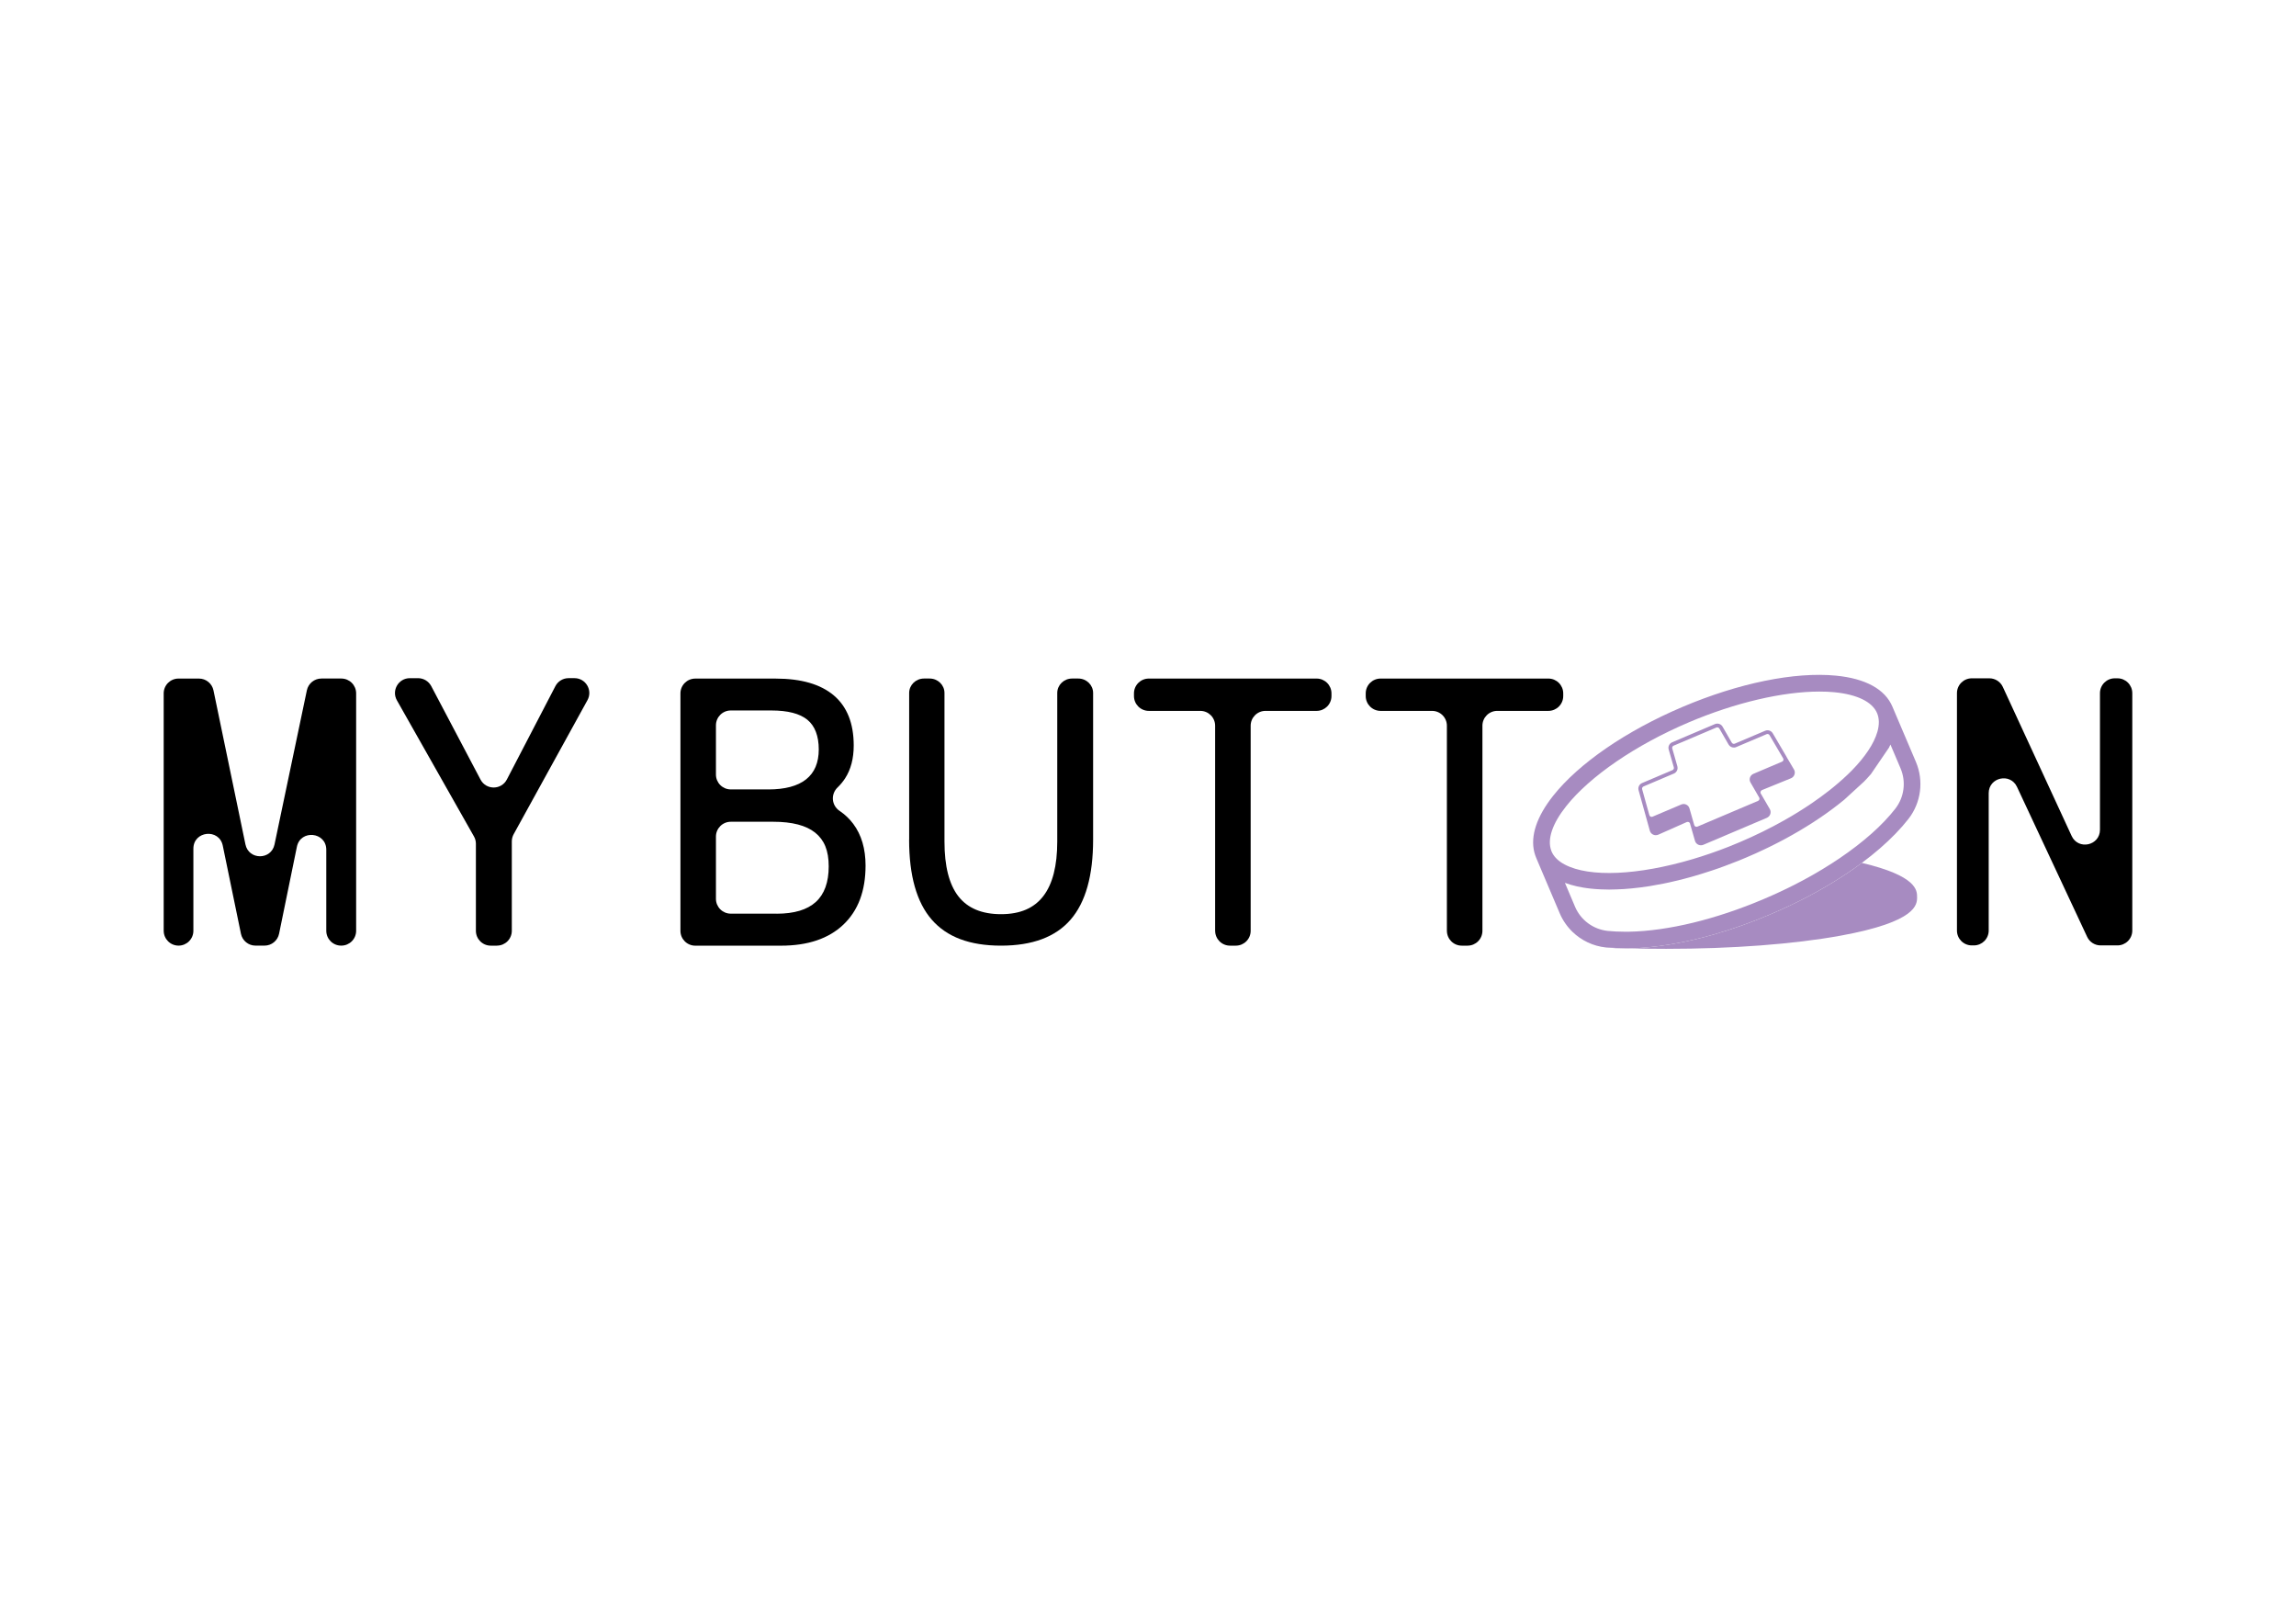
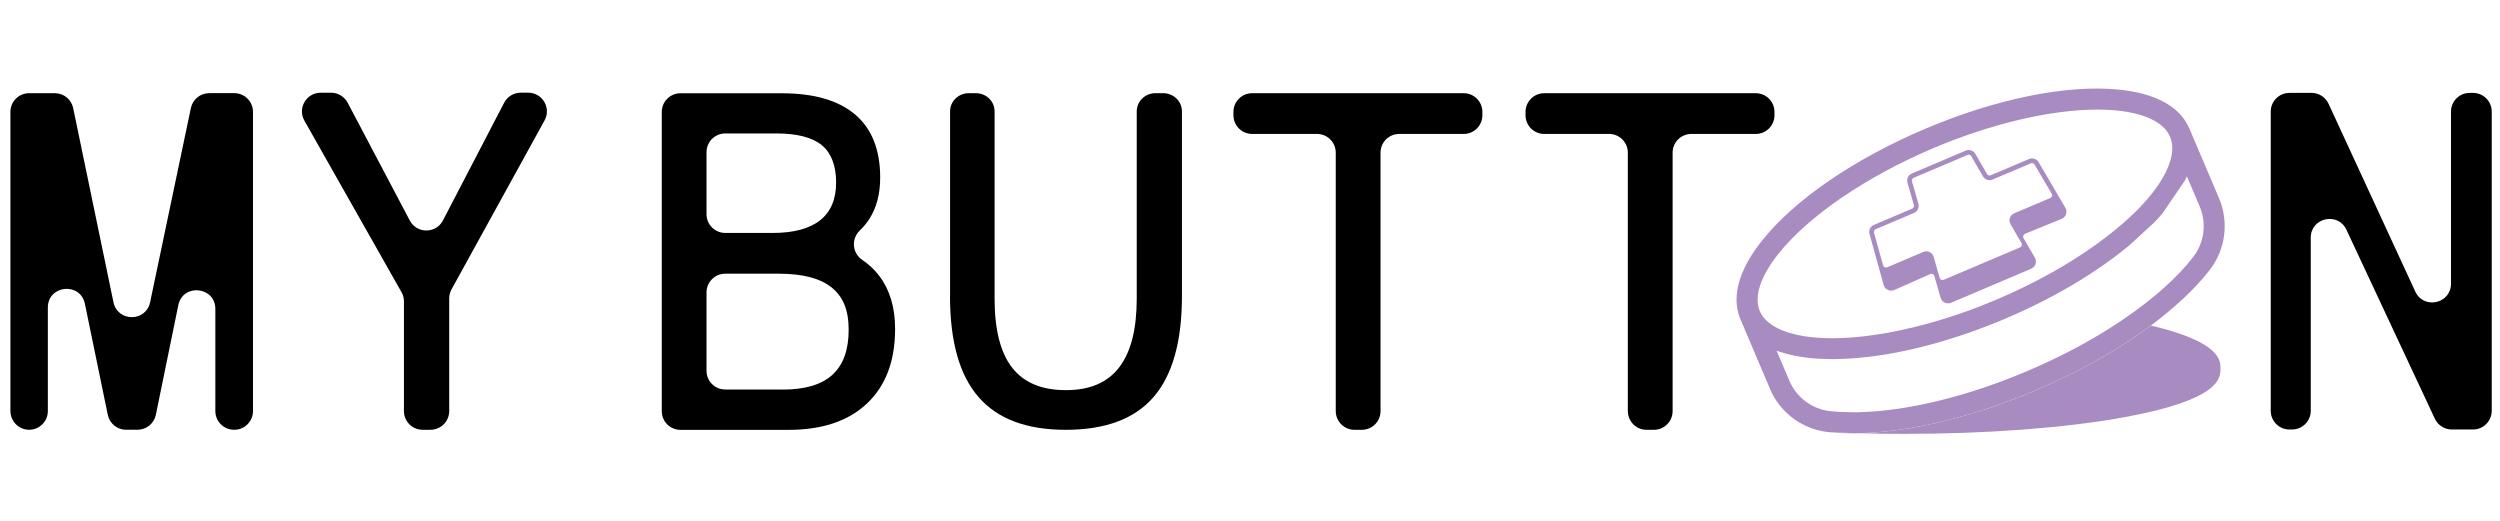
- <svg xmlns="http://www.w3.org/2000/svg" id="Layer_2" data-name="Layer 2" viewBox="0 0 841.89 595.28">
+ <svg xmlns="http://www.w3.org/2000/svg" version="1.1" width="480" height="100" viewBox="0 0 480 100" xml:space="preserve">
  <defs>
-     <style>
-       .cls-1 {
-         fill: #000;
-       }
- 
-       .cls-1, .cls-2 {
-         stroke-width: 0px;
-       }
- 
-       .cls-2 {
-         fill: #a78bc1;
-       }
-     </style>
-   </defs>
-   <path class="cls-1" d="M60.02,341.25v-87.04c0-3.01,2.44-5.44,5.44-5.44h7.49c2.58,0,4.81,1.81,5.33,4.34l11.72,56.47c1.2,5.78,9.45,5.79,10.66.01l11.86-56.5c.53-2.52,2.75-4.33,5.33-4.33h7.3c3.01,0,5.44,2.44,5.44,5.44v87.04c0,3.01-2.44,5.44-5.44,5.44h-.07c-3.01,0-5.44-2.44-5.44-5.44v-29.7c0-6.56-9.46-7.52-10.78-1.09l-6.53,31.88c-.52,2.53-2.75,4.35-5.33,4.35h-3.32c-2.58,0-4.81-1.81-5.33-4.34l-6.66-32.3c-1.32-6.42-10.78-5.46-10.78,1.1v30.1c0,3.01-2.44,5.44-5.44,5.44h0c-3.01,0-5.44-2.44-5.44-5.44Z" />
-   <path class="cls-1" d="M182.21,346.69h-2.27c-3.01,0-5.44-2.44-5.44-5.44v-31.92c0-.94-.24-1.86-.71-2.68l-28.25-49.89c-2.06-3.63.57-8.13,4.74-8.13h3.02c2.02,0,3.87,1.12,4.82,2.9l18.08,34.28c2.05,3.88,7.62,3.87,9.65-.03l17.8-34.23c.94-1.8,2.8-2.93,4.83-2.93h2.16c4.14,0,6.77,4.44,4.77,8.07l-27.06,49.14c-.44.8-.68,1.71-.68,2.63v32.78c0,3.01-2.44,5.44-5.44,5.44Z" />
-   <path class="cls-1" d="M307.12,288.68c-2.58,2.51-2.23,6.61.76,8.62,1.95,1.31,3.61,2.89,4.99,4.74,3.01,4.04,4.51,9.14,4.51,15.3,0,9.28-2.71,16.49-8.13,21.64-5.42,5.15-13.05,7.72-22.88,7.72h-31.43c-3.01,0-5.44-2.44-5.44-5.44v-87.04c0-3.01,2.44-5.44,5.44-5.44h29.43c9.42,0,16.55,2.07,21.4,6.2,4.85,4.13,7.27,10.25,7.27,18.33,0,4.78-1.06,8.8-3.17,12.06-.76,1.17-1.67,2.27-2.75,3.32ZM281.68,289.42c6.16,0,10.78-1.23,13.89-3.69,3.1-2.46,4.65-6.12,4.65-10.99s-1.39-8.58-4.17-10.86c-2.78-2.27-7.18-3.41-13.2-3.41h-14.89c-3.01,0-5.44,2.44-5.44,5.44v18.06c0,3.01,2.44,5.44,5.44,5.44h13.71ZM284.78,334.98c6.43,0,11.22-1.44,14.37-4.31,3.14-2.87,4.72-7.22,4.72-13.06s-1.65-9.67-4.96-12.34c-3.31-2.66-8.43-4-15.37-4h-15.58c-3.01,0-5.44,2.44-5.44,5.44v22.81c0,3.01,2.44,5.44,5.44,5.44h16.82Z" />
-   <path class="cls-1" d="M333.37,307.79v-53.73c0-2.93,2.44-5.3,5.44-5.3h2.07c3.01,0,5.44,2.37,5.44,5.3v54.46c0,9.03,1.7,15.73,5.1,20.09,3.4,4.36,8.61,6.54,15.64,6.54s12.11-2.21,15.51-6.64c3.4-4.43,5.1-11.09,5.1-19.99v-54.46c0-2.93,2.44-5.3,5.44-5.3h2.27c3.01,0,5.44,2.37,5.44,5.3v53.73c0,13.24-2.76,23.03-8.27,29.38-5.51,6.35-14.01,9.52-25.5,9.52s-19.86-3.17-25.39-9.52c-5.54-6.35-8.31-16.14-8.31-29.38Z" />
-   <path class="cls-1" d="M445.56,341.25v-75.19c0-3.01-2.44-5.44-5.44-5.44h-18.88c-3.01,0-5.44-2.44-5.44-5.44v-.97c0-3.01,2.44-5.44,5.44-5.44h61.54c3.01,0,5.44,2.44,5.44,5.44v.97c0,3.01-2.44,5.44-5.44,5.44h-18.75c-3.01,0-5.44,2.44-5.44,5.44v75.19c0,3.01-2.44,5.44-5.44,5.44h-2.14c-3.01,0-5.44-2.44-5.44-5.44Z" />
-   <path class="cls-1" d="M530.54,341.25v-75.19c0-3.01-2.44-5.44-5.44-5.44h-18.88c-3.01,0-5.44-2.44-5.44-5.44v-.97c0-3.01,2.44-5.44,5.44-5.44h61.54c3.01,0,5.44,2.44,5.44,5.44v.97c0,3.01-2.44,5.44-5.44,5.44h-18.75c-3.01,0-5.44,2.44-5.44,5.44v75.19c0,3.01-2.44,5.44-5.44,5.44h-2.14c-3.01,0-5.44-2.44-5.44-5.44Z" />
-   <path class="cls-1" d="M717.57,341.16v-87.04c0-3.01,2.44-5.44,5.44-5.44h6.44c2.12,0,4.05,1.23,4.94,3.16l25.23,54.63c2.45,5.3,10.39,3.55,10.39-2.28v-50.07c0-3.01,2.44-5.44,5.44-5.44h.97c3.01,0,5.44,2.44,5.44,5.44v87.04c0,3.01-2.44,5.44-5.44,5.44h-6.18c-2.11,0-4.04-1.22-4.93-3.14l-25.72-54.97c-2.47-5.27-10.38-3.52-10.38,2.31v50.36c0,3.01-2.44,5.44-5.44,5.44h-.76c-3.01,0-5.44-2.44-5.44-5.44Z" />
-   <g>
-     <path class="cls-2" d="M657.81,282.1l-2.65-4.49c-.04-.09-.09-.19-.14-.28l-5-8.51c-.57-.96-1.76-1.35-2.78-.91l-11.15,4.73c-.4.17-.86,0-1.08-.36l-3.39-5.89c-.56-.97-1.76-1.36-2.79-.93l-15.69,6.67c-1.03.44-1.58,1.57-1.27,2.65l1.88,6.53c.12.42-.09.86-.49,1.03l-11.16,4.74c-1.02.43-1.57,1.56-1.27,2.63l2.14,7.69,1.98,7.15c.17.62.6,1.14,1.19,1.42.59.29,1.28.3,1.91.04l10.42-4.62c.25-.11.52-.1.77,0,.16.09.3.21.38.36.04.06.07.13.09.2l.34,1.22,1.46,5.09c.17.62.61,1.14,1.19,1.41.59.29,1.28.3,1.89.04l23.25-9.87c.61-.26,1.08-.77,1.29-1.39.2-.61.13-1.28-.19-1.84l-2.45-4.22-.85-1.46c-.08-.14-.12-.29-.11-.45,0-.09,0-.18.04-.27.09-.26.28-.46.52-.56l10.63-4.33c.61-.25,1.08-.76,1.28-1.39.21-.62.13-1.29-.19-1.84ZM653.92,278.72c-.08.24-.25.42-.48.52l-10.53,4.47c-.58.25-1.03.74-1.23,1.34-.21.6-.14,1.26.18,1.81l2.35,4.07.84,1.46c.08.14.11.28.11.43.01.09,0,.18-.04.27-.08.24-.25.42-.47.52l-22.24,9.44c-.23.1-.48.09-.7-.01-.17-.08-.31-.21-.39-.38-.03-.05-.05-.1-.07-.16l-.36-1.23-1.4-4.9c-.18-.62-.61-1.12-1.18-1.39-.57-.28-1.24-.29-1.82-.04l-10.54,4.47c-.23.1-.48.09-.7-.01-.23-.11-.39-.31-.46-.54l-.51-1.82-1.29-4.63-.85-3.06c-.12-.41.1-.85.49-1.02l11.16-4.74c.22-.09.41-.21.58-.36.64-.55.93-1.44.68-2.3l-1.11-3.88-.76-2.64c-.12-.42.09-.86.49-1.03l15.69-6.66c.4-.17.86-.02,1.08.36l1.39,2.41,2,3.47c.43.73,1.21,1.14,2.02,1.11.26-.01.52-.07.77-.18l11.15-4.73c.39-.17.85-.02,1.07.35l1.62,2.75,3.38,5.76c.04.06.06.11.08.18.05.16.05.35,0,.52Z" />
-     <path class="cls-2" d="M619.71,301.96c-.02-.07-.05-.14-.09-.2l.33,1.12c.02.1.06.2.1.3l-.34-1.22Z" />
-   </g>
-   <g>
-     <g>
-       <path class="cls-2" d="M589.26,347.39c1.98.19,4.13.3,6.39.31h1.75c.09-.01.17-.01.26-.02-2.84-.06-5.64-.17-8.4-.29Z" />
-       <path class="cls-2" d="M702.53,279.34l-8.63-20.28c-2.7-6.39-9.86-10.31-20.71-11.36-15.15-1.46-35.68,2.73-56.31,11.49-20.64,8.78-37.91,20.63-47.36,32.54-6.05,7.63-8.42,14.74-6.92,20.72.19.71.42,1.41.7,2.08l1.16,2.74,7.46,17.56c1.1,2.6,2.72,4.91,4.68,6.81,3.28,3.16,7.54,5.21,12.2,5.71.16.01.3.04.46.04,2.76.12,5.56.23,8.4.29,9.33-.2,19.9-1.97,30.92-5.13,6.76-1.95,13.69-4.4,20.59-7.35,9.36-3.97,18.06-8.52,25.85-13.55.72-.46,1.43-.92,2.13-1.39,1.92-1.28,3.77-2.59,5.55-3.91,2.34-1.73,4.54-3.51,6.59-5.28,4.17-3.61,7.71-7.27,10.52-10.87,4.61-5.94,5.65-13.93,2.72-20.86ZM574.31,295.53c8.71-10.97,25.52-22.46,44.96-30.72,17.01-7.22,34.41-11.27,47.85-11.27,1.92,0,3.75.07,5.48.24,8.36.81,13.93,3.52,15.68,7.66.82,1.93.86,4.23.12,6.83-1.26,4.4-4.54,9.25-9.36,14.18-1.99,2.02-4.24,4.05-6.72,6.08-.51.43-1.04.84-1.57,1.26-2.01,1.57-4.13,3.14-6.38,4.67-3.19,2.17-6.61,4.3-10.23,6.33-5.07,2.85-10.51,5.54-16.21,7.96-1.37.59-2.75,1.15-4.12,1.69-4.46,1.76-8.91,3.28-13.27,4.57-19.74,5.84-37.67,6.78-46.78,1.94-.32-.16-.61-.33-.91-.51-1.9-1.18-3.22-2.63-3.93-4.29h0c-.05-.12-.1-.23-.12-.34-1.52-4.12.41-9.88,5.51-16.28ZM694.99,296.45c-4.69,6.05-11.74,12.3-20.48,18.22-.92.62-1.85,1.23-2.79,1.84-1.14.73-2.31,1.47-3.5,2.18-6.59,3.99-13.78,7.64-21.45,10.89-17.55,7.47-35.14,11.73-49.43,12h-1.68c-2.22,0-4.31-.11-6.2-.3-5.28-.58-9.84-3.96-11.92-8.84l-3.72-8.78c1.38.52,2.87.95,4.46,1.31.74.17,1.51.31,2.3.44.41.07.84.13,1.27.19.42.06.85.11,1.29.16.43.05.87.1,1.32.13.45.04.9.08,1.36.1.46.04.93.06,1.39.07.93.04,1.88.07,2.86.07s1.88-.02,2.83-.07c1.71-.04,3.46-.17,5.27-.34,2.17-.2,4.41-.49,6.7-.85,1.66-.27,3.34-.58,5.07-.92,1.45-.29,2.92-.61,4.41-.98.97-.23,1.93-.46,2.91-.71s1.96-.52,2.94-.79c2.47-.7,4.96-1.47,7.48-2.31,1.65-.54,3.31-1.12,4.97-1.75,1.55-.57,3.1-1.17,4.65-1.79h.02c1-.41,2-.82,3-1.25,2.34-.99,4.62-2.01,6.86-3.09.51-.23,1.02-.49,1.52-.73.62-.3,1.23-.6,1.83-.91.62-.3,1.23-.62,1.84-.94.61-.32,1.21-.63,1.81-.95,7.57-4.06,14.43-8.5,20.24-13.1.62-.47,1.23-.96,1.81-1.45l7.28-6.67c.38-.39.76-.79,1.12-1.18l.36-.4c.36-.38.7-.76,1.03-1.15l6.63-9.71c.19-.36.35-.7.49-1.05.02-.03.03-.05.04-.08l3.73,8.78c2.06,4.88,1.33,10.52-1.92,14.71Z" />
+ </defs>
+   <g transform="matrix(1 0 0 1 240.21 50.15)">
+     <g style="">
+       <g transform="matrix(0.66 0 0 0.66 -214.92 0.05)" id="Layer_2">
+         <path style="stroke: none; stroke-width: 0; stroke-dasharray: none; stroke-linecap: butt; stroke-dashoffset: 0; stroke-linejoin: miter; stroke-miterlimit: 4; fill: rgb(0,0,0); fill-rule: nonzero; opacity: 1;" transform=" translate(-95.31, -297.72)" d="M 60.02 341.25 v -87.04 c 0 -3.01 2.44 -5.44 5.44 -5.44 h 7.49 c 2.58 0 4.81 1.81 5.33 4.34 l 11.72 56.47 c 1.2 5.78 9.45 5.79 10.66 0.01 l 11.86 -56.5 c 0.53 -2.52 2.75 -4.33 5.33 -4.33 h 7.3 c 3.01 0 5.44 2.44 5.44 5.44 v 87.04 c 0 3.01 -2.44 5.44 -5.44 5.44 h -0.07 c -3.01 0 -5.44 -2.44 -5.44 -5.44 v -29.7 c 0 -6.56 -9.46 -7.52 -10.78 -1.09 l -6.53 31.88 c -0.52 2.53 -2.75 4.35 -5.33 4.35 h -3.32 c -2.58 0 -4.81 -1.81 -5.33 -4.34 l -6.66 -32.3 c -1.32 -6.42 -10.78 -5.46 -10.78 1.1 v 30.1 c 0 3.01 -2.44 5.44 -5.44 5.44 h 0 c -3.01 0 -5.44 -2.44 -5.44 -5.44 Z" stroke-linecap="round" />
+       </g>
+       <g transform="matrix(0.66 0 0 0.66 -158.72 0.01)" id="Layer_2">
+         <path style="stroke: none; stroke-width: 0; stroke-dasharray: none; stroke-linecap: butt; stroke-dashoffset: 0; stroke-linejoin: miter; stroke-miterlimit: 4; fill: rgb(0,0,0); fill-rule: nonzero; opacity: 1;" transform=" translate(-180.46, -297.66)" d="M 182.21 346.69 h -2.27 c -3.01 0 -5.44 -2.44 -5.44 -5.44 v -31.92 c 0 -0.94 -0.24 -1.86 -0.71 -2.68 l -28.25 -49.89 c -2.06 -3.63 0.57 -8.13 4.74 -8.13 h 3.02 c 2.02 0 3.87 1.12 4.82 2.9 l 18.08 34.28 c 2.05 3.88 7.62 3.87 9.65 -0.03 l 17.8 -34.23 c 0.94 -1.8 2.8 -2.93 4.83 -2.93 h 2.16 c 4.14 0 6.77 4.44 4.77 8.07 l -27.06 49.14 c -0.44 0.8 -0.68 1.71 -0.68 2.63 v 32.78 c 0 3.01 -2.44 5.44 -5.44 5.44 Z" stroke-linecap="round" />
+       </g>
+       <g transform="matrix(0.66 0 0 0.66 -90.75 0.07)" id="Layer_2">
+         <path style="stroke: none; stroke-width: 0; stroke-dasharray: none; stroke-linecap: butt; stroke-dashoffset: 0; stroke-linejoin: miter; stroke-miterlimit: 4; fill: rgb(0,0,0); fill-rule: nonzero; opacity: 1;" transform=" translate(-283.44, -297.74)" d="M 307.12 288.68 c -2.58 2.51 -2.23 6.61 0.76 8.62 c 1.95 1.31 3.61 2.89 4.99 4.74 c 3.01 4.04 4.51 9.14 4.51 15.3 c 0 9.28 -2.71 16.49 -8.13 21.64 c -5.42 5.15 -13.05 7.72 -22.88 7.72 h -31.43 c -3.01 0 -5.44 -2.44 -5.44 -5.44 v -87.04 c 0 -3.01 2.44 -5.44 5.44 -5.44 h 29.43 c 9.42 0 16.55 2.07 21.4 6.2 c 4.85 4.13 7.27 10.25 7.27 18.33 c 0 4.78 -1.06 8.8 -3.17 12.06 c -0.76 1.17 -1.67 2.27 -2.75 3.32 Z M 281.68 289.42 c 6.16 0 10.78 -1.23 13.89 -3.69 c 3.1 -2.46 4.65 -6.12 4.65 -10.99 s -1.39 -8.58 -4.17 -10.86 c -2.78 -2.27 -7.18 -3.41 -13.2 -3.41 h -14.89 c -3.01 0 -5.44 2.44 -5.44 5.44 v 18.06 c 0 3.01 2.44 5.44 5.44 5.44 h 13.71 Z M 284.78 334.98 c 6.43 0 11.22 -1.44 14.37 -4.31 c 3.14 -2.87 4.72 -7.22 4.72 -13.06 s -1.65 -9.67 -4.96 -12.34 c -3.31 -2.66 -8.43 -4 -15.37 -4 h -15.58 c -3.01 0 -5.44 2.44 -5.44 5.44 v 22.81 c 0 3.01 2.44 5.44 5.44 5.44 h 16.82 Z" stroke-linecap="round" />
+       </g>
+       <g transform="matrix(0.66 0 0 0.66 -35.54 0.06)" id="Layer_2">
+         <path style="stroke: none; stroke-width: 0; stroke-dasharray: none; stroke-linecap: butt; stroke-dashoffset: 0; stroke-linejoin: miter; stroke-miterlimit: 4; fill: rgb(0,0,0); fill-rule: nonzero; opacity: 1;" transform=" translate(-367.09, -297.73)" d="M 333.37 307.79 v -53.73 c 0 -2.93 2.44 -5.3 5.44 -5.3 h 2.07 c 3.01 0 5.44 2.37 5.44 5.3 v 54.46 c 0 9.03 1.7 15.73 5.1 20.09 c 3.4 4.36 8.61 6.54 15.64 6.54 s 12.11 -2.21 15.51 -6.64 c 3.4 -4.43 5.1 -11.09 5.1 -19.99 v -54.46 c 0 -2.93 2.44 -5.3 5.44 -5.3 h 2.27 c 3.01 0 5.44 2.37 5.44 5.3 v 53.73 c 0 13.24 -2.76 23.03 -8.27 29.38 c -5.51 6.35 -14.01 9.52 -25.5 9.52 s -19.86 -3.17 -25.39 -9.52 c -5.54 -6.35 -8.31 -16.14 -8.31 -29.38 Z" stroke-linecap="round" />
+       </g>
+       <g transform="matrix(0.66 0 0 0.66 20.51 0.06)" id="Layer_2">
+         <path style="stroke: none; stroke-width: 0; stroke-dasharray: none; stroke-linecap: butt; stroke-dashoffset: 0; stroke-linejoin: miter; stroke-miterlimit: 4; fill: rgb(0,0,0); fill-rule: nonzero; opacity: 1;" transform=" translate(-452.01, -297.73)" d="M 445.56 341.25 v -75.19 c 0 -3.01 -2.44 -5.44 -5.44 -5.44 h -18.88 c -3.01 0 -5.44 -2.44 -5.44 -5.44 v -0.97 c 0 -3.01 2.44 -5.44 5.44 -5.44 h 61.54 c 3.01 0 5.44 2.44 5.44 5.44 v 0.97 c 0 3.01 -2.44 5.44 -5.44 5.44 h -18.75 c -3.01 0 -5.44 2.44 -5.44 5.44 v 75.19 c 0 3.01 -2.44 5.44 -5.44 5.44 h -2.14 c -3.01 0 -5.44 -2.44 -5.44 -5.44 Z" stroke-linecap="round" />
+       </g>
+       <g transform="matrix(0.66 0 0 0.66 76.59 0.06)" id="Layer_2">
+         <path style="stroke: none; stroke-width: 0; stroke-dasharray: none; stroke-linecap: butt; stroke-dashoffset: 0; stroke-linejoin: miter; stroke-miterlimit: 4; fill: rgb(0,0,0); fill-rule: nonzero; opacity: 1;" transform=" translate(-536.99, -297.73)" d="M 530.54 341.25 v -75.19 c 0 -3.01 -2.44 -5.44 -5.44 -5.44 h -18.88 c -3.01 0 -5.44 -2.44 -5.44 -5.44 v -0.97 c 0 -3.01 2.44 -5.44 5.44 -5.44 h 61.54 c 3.01 0 5.44 2.44 5.44 5.44 v 0.97 c 0 3.01 -2.44 5.44 -5.44 5.44 h -18.75 c -3.01 0 -5.44 2.44 -5.44 5.44 v 75.19 c 0 3.01 -2.44 5.44 -5.44 5.44 h -2.14 c -3.01 0 -5.44 -2.44 -5.44 -5.44 Z" stroke-linecap="round" />
+       </g>
+       <g transform="matrix(0.66 0 0 0.66 216.99 0)" id="Layer_2">
+         <path style="stroke: none; stroke-width: 0; stroke-dasharray: none; stroke-linecap: butt; stroke-dashoffset: 0; stroke-linejoin: miter; stroke-miterlimit: 4; fill: rgb(0,0,0); fill-rule: nonzero; opacity: 1;" transform=" translate(-749.72, -297.64)" d="M 717.57 341.16 v -87.04 c 0 -3.01 2.44 -5.44 5.44 -5.44 h 6.44 c 2.12 0 4.05 1.23 4.94 3.16 l 25.23 54.63 c 2.45 5.3 10.39 3.55 10.39 -2.28 v -50.07 c 0 -3.01 2.44 -5.44 5.44 -5.44 h 0.97 c 3.01 0 5.44 2.44 5.44 5.44 v 87.04 c 0 3.01 -2.44 5.44 -5.44 5.44 h -6.18 c -2.11 0 -4.04 -1.22 -4.93 -3.14 l -25.72 -54.97 c -2.47 -5.27 -10.38 -3.52 -10.38 2.31 v 50.36 c 0 3.01 -2.44 5.44 -5.44 5.44 h -0.76 c -3.01 0 -5.44 -2.44 -5.44 -5.44 Z" stroke-linecap="round" />
+       </g>
+       <g transform="matrix(0.66 0 0 0.66 137.61 -6.63)" id="Layer_2">
+         <path style="stroke: none; stroke-width: 0; stroke-dasharray: none; stroke-linecap: butt; stroke-dashoffset: 0; stroke-linejoin: miter; stroke-miterlimit: 4; fill: rgb(167,139,193); fill-rule: nonzero; opacity: 1;" transform=" translate(-629.43, -287.59)" d="M 657.81 282.1 l -2.65 -4.49 c -0.04 -0.09 -0.09 -0.19 -0.14 -0.28 l -5 -8.51 c -0.57 -0.96 -1.76 -1.35 -2.78 -0.91 l -11.15 4.73 c -0.4 0.17 -0.86 0 -1.08 -0.36 l -3.39 -5.89 c -0.56 -0.97 -1.76 -1.36 -2.79 -0.93 l -15.69 6.67 c -1.03 0.44 -1.58 1.57 -1.27 2.65 l 1.88 6.53 c 0.12 0.42 -0.09 0.86 -0.49 1.03 l -11.16 4.74 c -1.02 0.43 -1.57 1.56 -1.27 2.63 l 2.14 7.69 l 1.98 7.15 c 0.17 0.62 0.6 1.14 1.19 1.42 c 0.59 0.29 1.28 0.3 1.91 0.04 l 10.42 -4.62 c 0.25 -0.11 0.52 -0.1 0.77 0 c 0.16 0.09 0.3 0.21 0.38 0.36 c 0.04 0.06 0.07 0.13 0.09 0.2 l 0.34 1.22 l 1.46 5.09 c 0.17 0.62 0.61 1.14 1.19 1.41 c 0.59 0.29 1.28 0.3 1.89 0.04 l 23.25 -9.87 c 0.61 -0.26 1.08 -0.77 1.29 -1.39 c 0.2 -0.61 0.13 -1.28 -0.19 -1.84 l -2.45 -4.22 l -0.85 -1.46 c -0.08 -0.14 -0.12 -0.29 -0.11 -0.45 c 0 -0.09 0 -0.18 0.04 -0.27 c 0.09 -0.26 0.28 -0.46 0.52 -0.56 l 10.63 -4.33 c 0.61 -0.25 1.08 -0.76 1.28 -1.39 c 0.21 -0.62 0.13 -1.29 -0.19 -1.84 Z M 653.92 278.72 c -0.08 0.24 -0.25 0.42 -0.48 0.52 l -10.53 4.47 c -0.58 0.25 -1.03 0.74 -1.23 1.34 c -0.21 0.6 -0.14 1.26 0.18 1.81 l 2.35 4.07 l 0.84 1.46 c 0.08 0.14 0.11 0.28 0.11 0.43 c 0.01 0.09 0 0.18 -0.04 0.27 c -0.08 0.24 -0.25 0.42 -0.47 0.52 l -22.24 9.44 c -0.23 0.1 -0.48 0.09 -0.7 -0.01 c -0.17 -0.08 -0.31 -0.21 -0.39 -0.38 c -0.03 -0.05 -0.05 -0.1 -0.07 -0.16 l -0.36 -1.23 l -1.4 -4.9 c -0.18 -0.62 -0.61 -1.12 -1.18 -1.39 c -0.57 -0.28 -1.24 -0.29 -1.82 -0.04 l -10.54 4.47 c -0.23 0.1 -0.48 0.09 -0.7 -0.01 c -0.23 -0.11 -0.39 -0.31 -0.46 -0.54 l -0.51 -1.82 l -1.29 -4.63 l -0.85 -3.06 c -0.12 -0.41 0.1 -0.85 0.49 -1.02 l 11.16 -4.74 c 0.22 -0.09 0.41 -0.21 0.58 -0.36 c 0.64 -0.55 0.93 -1.44 0.68 -2.3 l -1.11 -3.88 l -0.76 -2.64 c -0.12 -0.42 0.09 -0.86 0.49 -1.03 l 15.69 -6.66 c 0.4 -0.17 0.86 -0.02 1.08 0.36 l 1.39 2.41 l 2 3.47 c 0.43 0.73 1.21 1.14 2.02 1.11 c 0.26 -0.01 0.52 -0.07 0.77 -0.18 l 11.15 -4.73 c 0.39 -0.17 0.85 -0.02 1.07 0.35 l 1.62 2.75 l 3.38 5.76 c 0.04 0.06 0.06 0.11 0.08 0.18 c 0.05 0.16 0.05 0.35 0 0.52 Z" stroke-linecap="round" />
+       </g>
+       <g transform="matrix(0.66 0 0 0.66 131.27 3.19)" id="Layer_2">
+         <path style="stroke: none; stroke-width: 0; stroke-dasharray: none; stroke-linecap: butt; stroke-dashoffset: 0; stroke-linejoin: miter; stroke-miterlimit: 4; fill: rgb(167,139,193); fill-rule: nonzero; opacity: 1;" transform=" translate(-619.84, -302.47)" d="M 619.71 301.96 c -0.02 -0.07 -0.05 -0.14 -0.09 -0.2 l 0.33 1.12 c 0.02 0.1 0.06 0.2 0.1 0.3 l -0.34 -1.22 Z" stroke-linecap="round" />
+       </g>
+       <g transform="matrix(0.66 0 0 0.66 113.86 32.94)" id="Layer_2">
+         <path style="stroke: none; stroke-width: 0; stroke-dasharray: none; stroke-linecap: butt; stroke-dashoffset: 0; stroke-linejoin: miter; stroke-miterlimit: 4; fill: rgb(167,139,193); fill-rule: nonzero; opacity: 1;" transform=" translate(-593.46, -347.54)" d="M 589.26 347.39 c 1.98 0.19 4.13 0.3 6.39 0.31 h 1.75 c 0.09 -0.01 0.17 -0.01 0.26 -0.02 c -2.84 -0.06 -5.64 -0.17 -8.4 -0.29 Z" stroke-linecap="round" />
+       </g>
+       <g transform="matrix(0.66 0 0 0.66 140.07 -0.06)" id="Layer_2">
+         <path style="stroke: none; stroke-width: 0; stroke-dasharray: none; stroke-linecap: butt; stroke-dashoffset: 0; stroke-linejoin: miter; stroke-miterlimit: 4; fill: rgb(167,139,193); fill-rule: nonzero; opacity: 1;" transform=" translate(-633.17, -297.55)" d="M 702.53 279.34 l -8.63 -20.28 c -2.7 -6.39 -9.86 -10.31 -20.71 -11.36 c -15.15 -1.46 -35.68 2.73 -56.31 11.49 c -20.64 8.78 -37.91 20.63 -47.36 32.54 c -6.05 7.63 -8.42 14.74 -6.92 20.72 c 0.19 0.71 0.42 1.41 0.7 2.08 l 1.16 2.74 l 7.46 17.56 c 1.1 2.6 2.72 4.91 4.68 6.81 c 3.28 3.16 7.54 5.21 12.2 5.71 c 0.16 0.01 0.3 0.04 0.46 0.04 c 2.76 0.12 5.56 0.23 8.4 0.29 c 9.33 -0.2 19.9 -1.97 30.92 -5.13 c 6.76 -1.95 13.69 -4.4 20.59 -7.35 c 9.36 -3.97 18.06 -8.52 25.85 -13.55 c 0.72 -0.46 1.43 -0.92 2.13 -1.39 c 1.92 -1.28 3.77 -2.59 5.55 -3.91 c 2.34 -1.73 4.54 -3.51 6.59 -5.28 c 4.17 -3.61 7.71 -7.27 10.52 -10.87 c 4.61 -5.94 5.65 -13.93 2.72 -20.86 Z M 574.31 295.53 c 8.71 -10.97 25.52 -22.46 44.96 -30.72 c 17.01 -7.22 34.41 -11.27 47.85 -11.27 c 1.92 0 3.75 0.07 5.48 0.24 c 8.36 0.81 13.93 3.52 15.68 7.66 c 0.82 1.93 0.86 4.23 0.12 6.83 c -1.26 4.4 -4.54 9.25 -9.36 14.18 c -1.99 2.02 -4.24 4.05 -6.72 6.08 c -0.51 0.43 -1.04 0.84 -1.57 1.26 c -2.01 1.57 -4.13 3.14 -6.38 4.67 c -3.19 2.17 -6.61 4.3 -10.23 6.33 c -5.07 2.85 -10.51 5.54 -16.21 7.96 c -1.37 0.59 -2.75 1.15 -4.12 1.69 c -4.46 1.76 -8.91 3.28 -13.27 4.57 c -19.74 5.84 -37.67 6.78 -46.78 1.94 c -0.32 -0.16 -0.61 -0.33 -0.91 -0.51 c -1.9 -1.18 -3.22 -2.63 -3.93 -4.29 h 0 c -0.05 -0.12 -0.1 -0.23 -0.12 -0.34 c -1.52 -4.12 0.41 -9.88 5.51 -16.28 Z M 694.99 296.45 c -4.69 6.05 -11.74 12.3 -20.48 18.22 c -0.92 0.62 -1.85 1.23 -2.79 1.84 c -1.14 0.73 -2.31 1.47 -3.5 2.18 c -6.59 3.99 -13.78 7.64 -21.45 10.89 c -17.55 7.47 -35.14 11.73 -49.43 12 h -1.68 c -2.22 0 -4.31 -0.11 -6.2 -0.3 c -5.28 -0.58 -9.84 -3.96 -11.92 -8.84 l -3.72 -8.78 c 1.38 0.52 2.87 0.95 4.46 1.31 c 0.74 0.17 1.51 0.31 2.3 0.44 c 0.41 0.07 0.84 0.13 1.27 0.19 c 0.42 0.06 0.85 0.11 1.29 0.16 c 0.43 0.05 0.87 0.1 1.32 0.13 c 0.45 0.04 0.9 0.08 1.36 0.1 c 0.46 0.04 0.93 0.06 1.39 0.07 c 0.93 0.04 1.88 0.07 2.86 0.07 s 1.88 -0.02 2.83 -0.07 c 1.71 -0.04 3.46 -0.17 5.27 -0.34 c 2.17 -0.2 4.41 -0.49 6.7 -0.85 c 1.66 -0.27 3.34 -0.58 5.07 -0.92 c 1.45 -0.29 2.92 -0.61 4.41 -0.98 c 0.97 -0.23 1.93 -0.46 2.91 -0.71 s 1.96 -0.52 2.94 -0.79 c 2.47 -0.7 4.96 -1.47 7.48 -2.31 c 1.65 -0.54 3.31 -1.12 4.97 -1.75 c 1.55 -0.57 3.1 -1.17 4.65 -1.79 h 0.02 c 1 -0.41 2 -0.82 3 -1.25 c 2.34 -0.99 4.62 -2.01 6.86 -3.09 c 0.51 -0.23 1.02 -0.49 1.52 -0.73 c 0.62 -0.3 1.23 -0.6 1.83 -0.91 c 0.62 -0.3 1.23 -0.62 1.84 -0.94 c 0.61 -0.32 1.21 -0.63 1.81 -0.95 c 7.57 -4.06 14.43 -8.5 20.24 -13.1 c 0.62 -0.47 1.23 -0.96 1.81 -1.45 l 7.28 -6.67 c 0.38 -0.39 0.76 -0.79 1.12 -1.18 l 0.36 -0.4 c 0.36 -0.38 0.7 -0.76 1.03 -1.15 l 6.63 -9.71 c 0.19 -0.36 0.35 -0.7 0.49 -1.05 c 0.02 -0.03 0.03 -0.05 0.04 -0.08 l 3.73 8.78 c 2.06 4.88 1.33 10.52 -1.92 14.71 Z" stroke-linecap="round" />
+       </g>
+       <g transform="matrix(0.66 0 0 0.66 151.38 22.75)" id="Layer_2">
+         <path style="stroke: none; stroke-width: 0; stroke-dasharray: none; stroke-linecap: butt; stroke-dashoffset: 0; stroke-linejoin: miter; stroke-miterlimit: 4; fill: rgb(167,139,193); fill-rule: nonzero; opacity: 1;" transform=" translate(-650.31, -332.1)" d="M 702.95 328.89 c 0 2.7 0 9.01 -28 14.13 c -17.12 3.12 -39.86 4.84 -64.02 4.84 c -4.49 0 -8.92 -0.06 -13.27 -0.18 c 9.33 -0.2 19.9 -1.97 30.92 -5.13 c 6.76 -1.95 13.69 -4.4 20.59 -7.35 c 9.36 -3.97 18.06 -8.52 25.85 -13.55 c 0.72 -0.46 1.43 -0.92 2.13 -1.39 c 1.92 -1.28 3.77 -2.59 5.55 -3.91 c 20.25 4.78 20.25 10.12 20.25 12.54 Z" stroke-linecap="round" />
+       </g>
    </g>
-     <path class="cls-2" d="M702.95,328.89c0,2.7,0,9.01-28,14.13-17.12,3.12-39.86,4.84-64.02,4.84-4.49,0-8.92-.06-13.27-.18,9.33-.2,19.9-1.97,30.92-5.13,6.76-1.95,13.69-4.4,20.59-7.35,9.36-3.97,18.06-8.52,25.85-13.55.72-.46,1.43-.92,2.13-1.39,1.92-1.28,3.77-2.59,5.55-3.91,20.25,4.78,20.25,10.12,20.25,12.54Z" />
  </g>
</svg>
